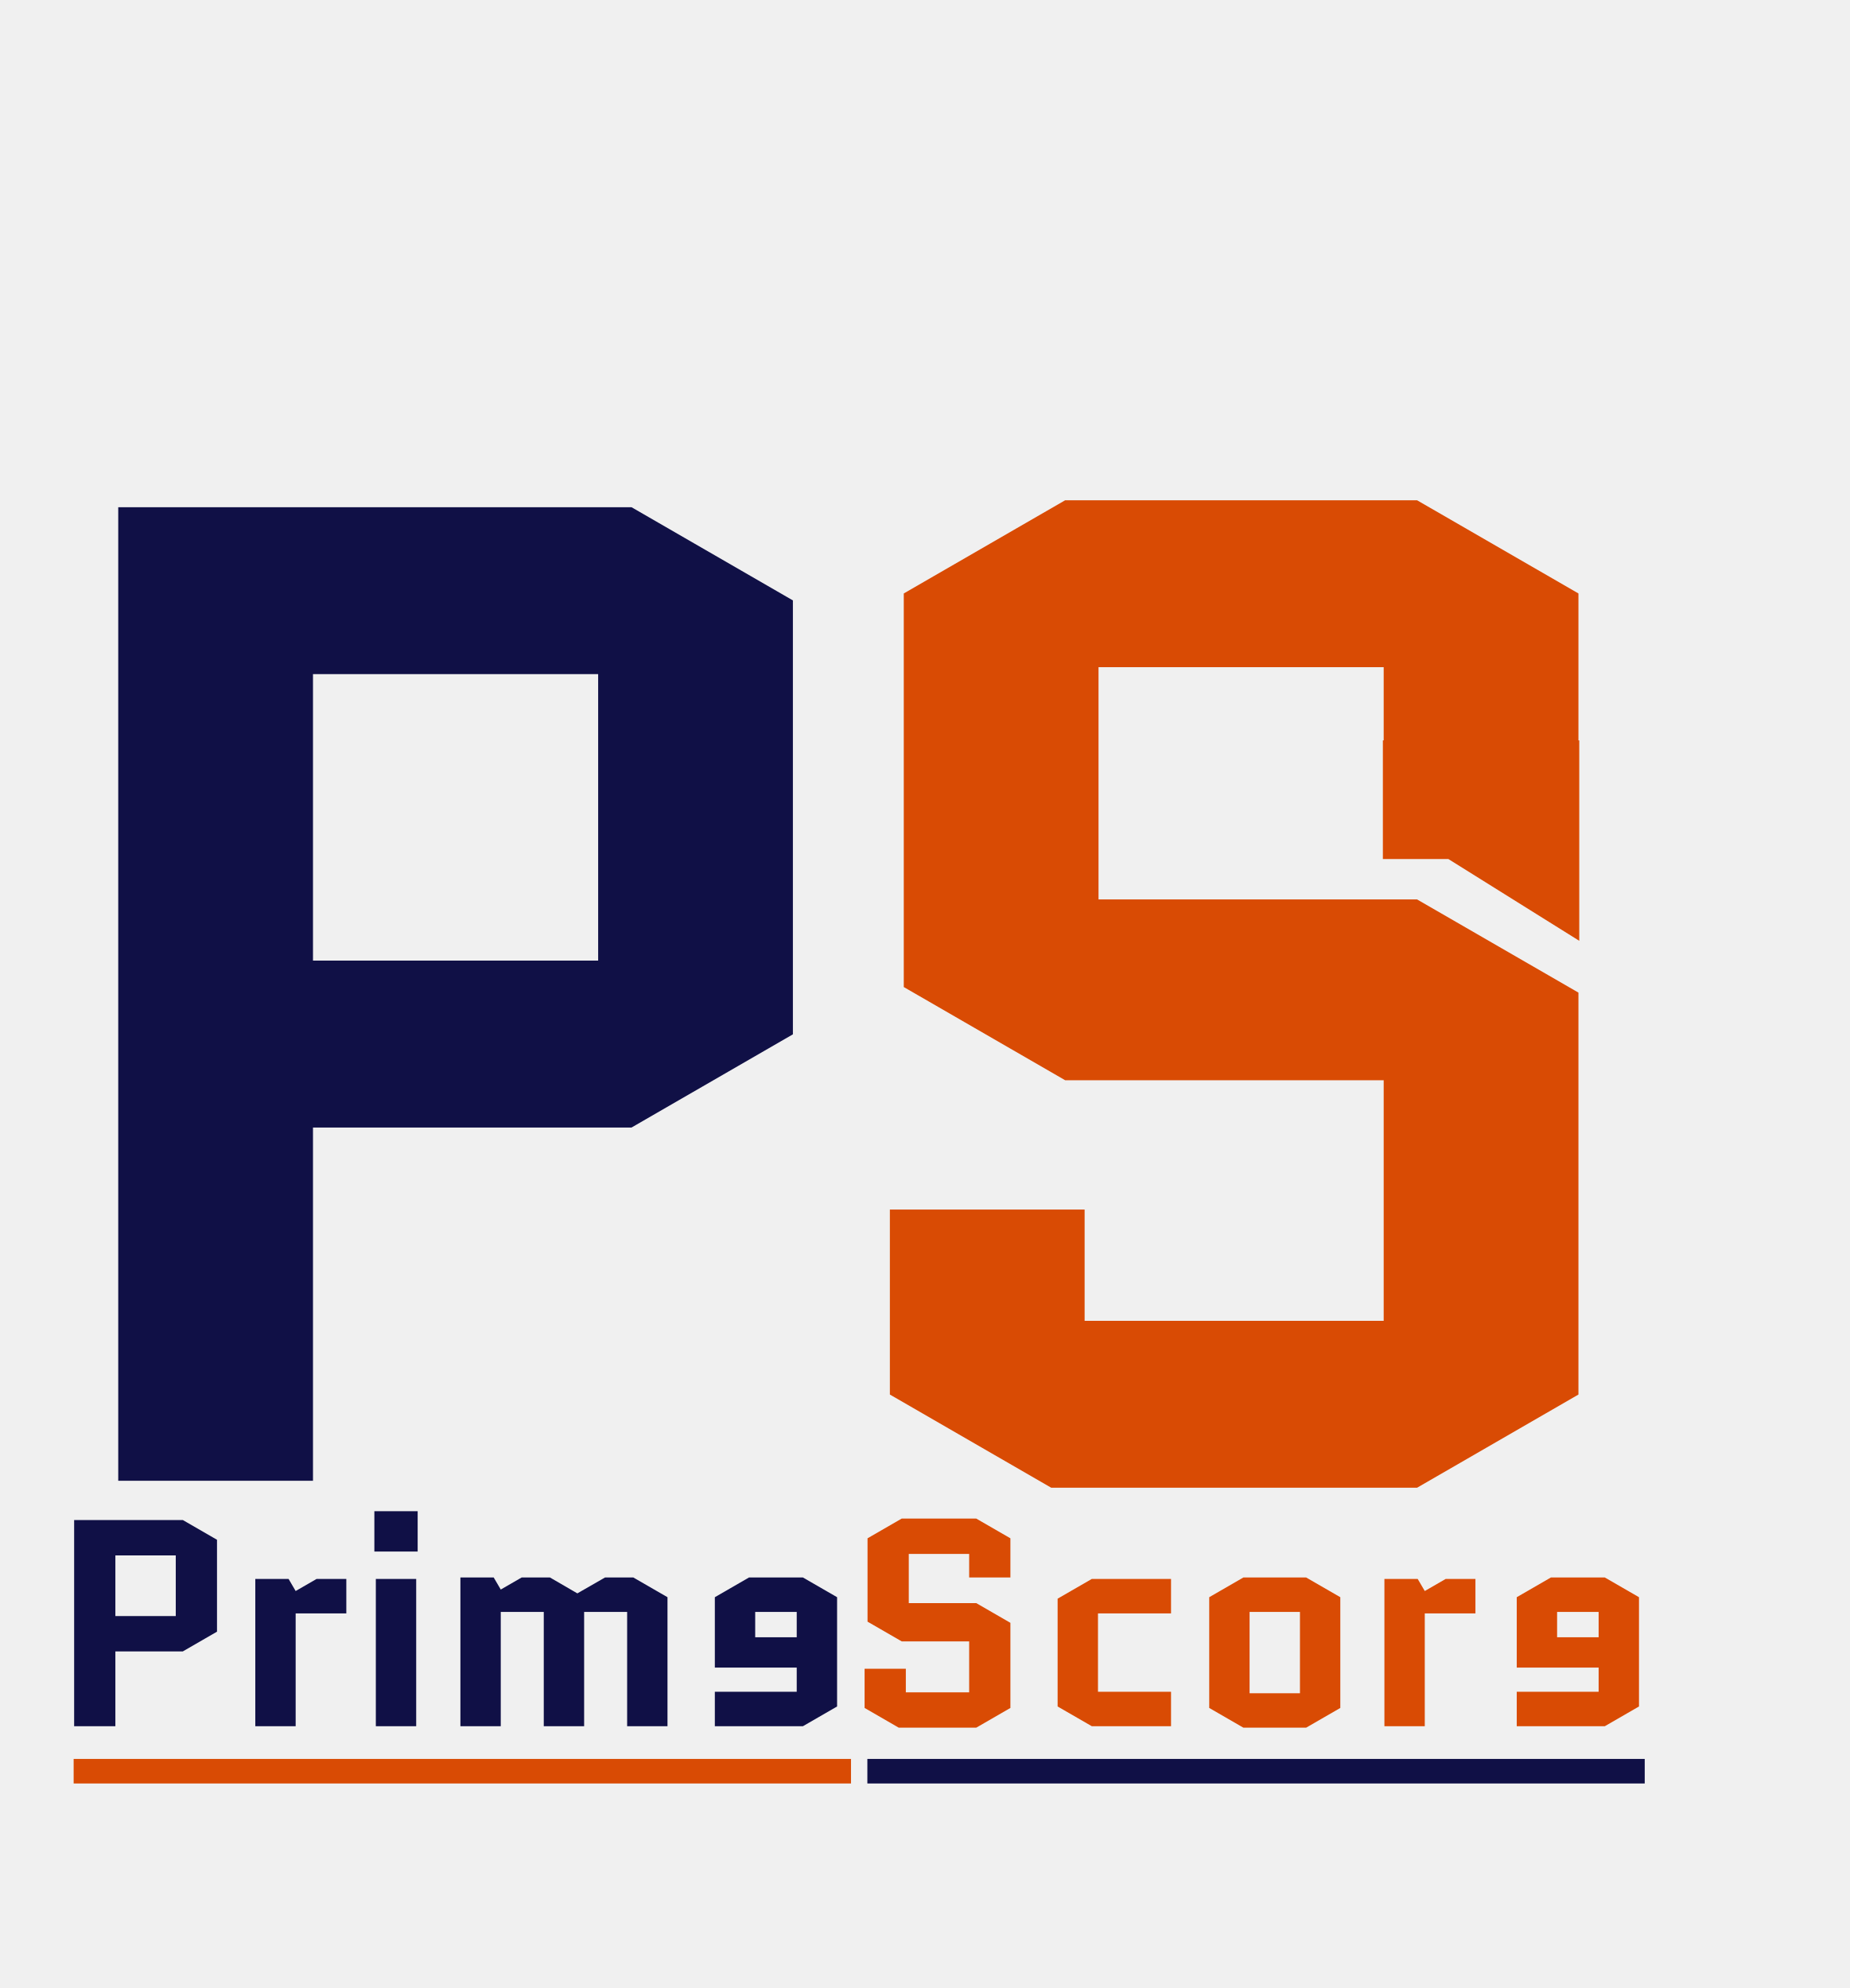
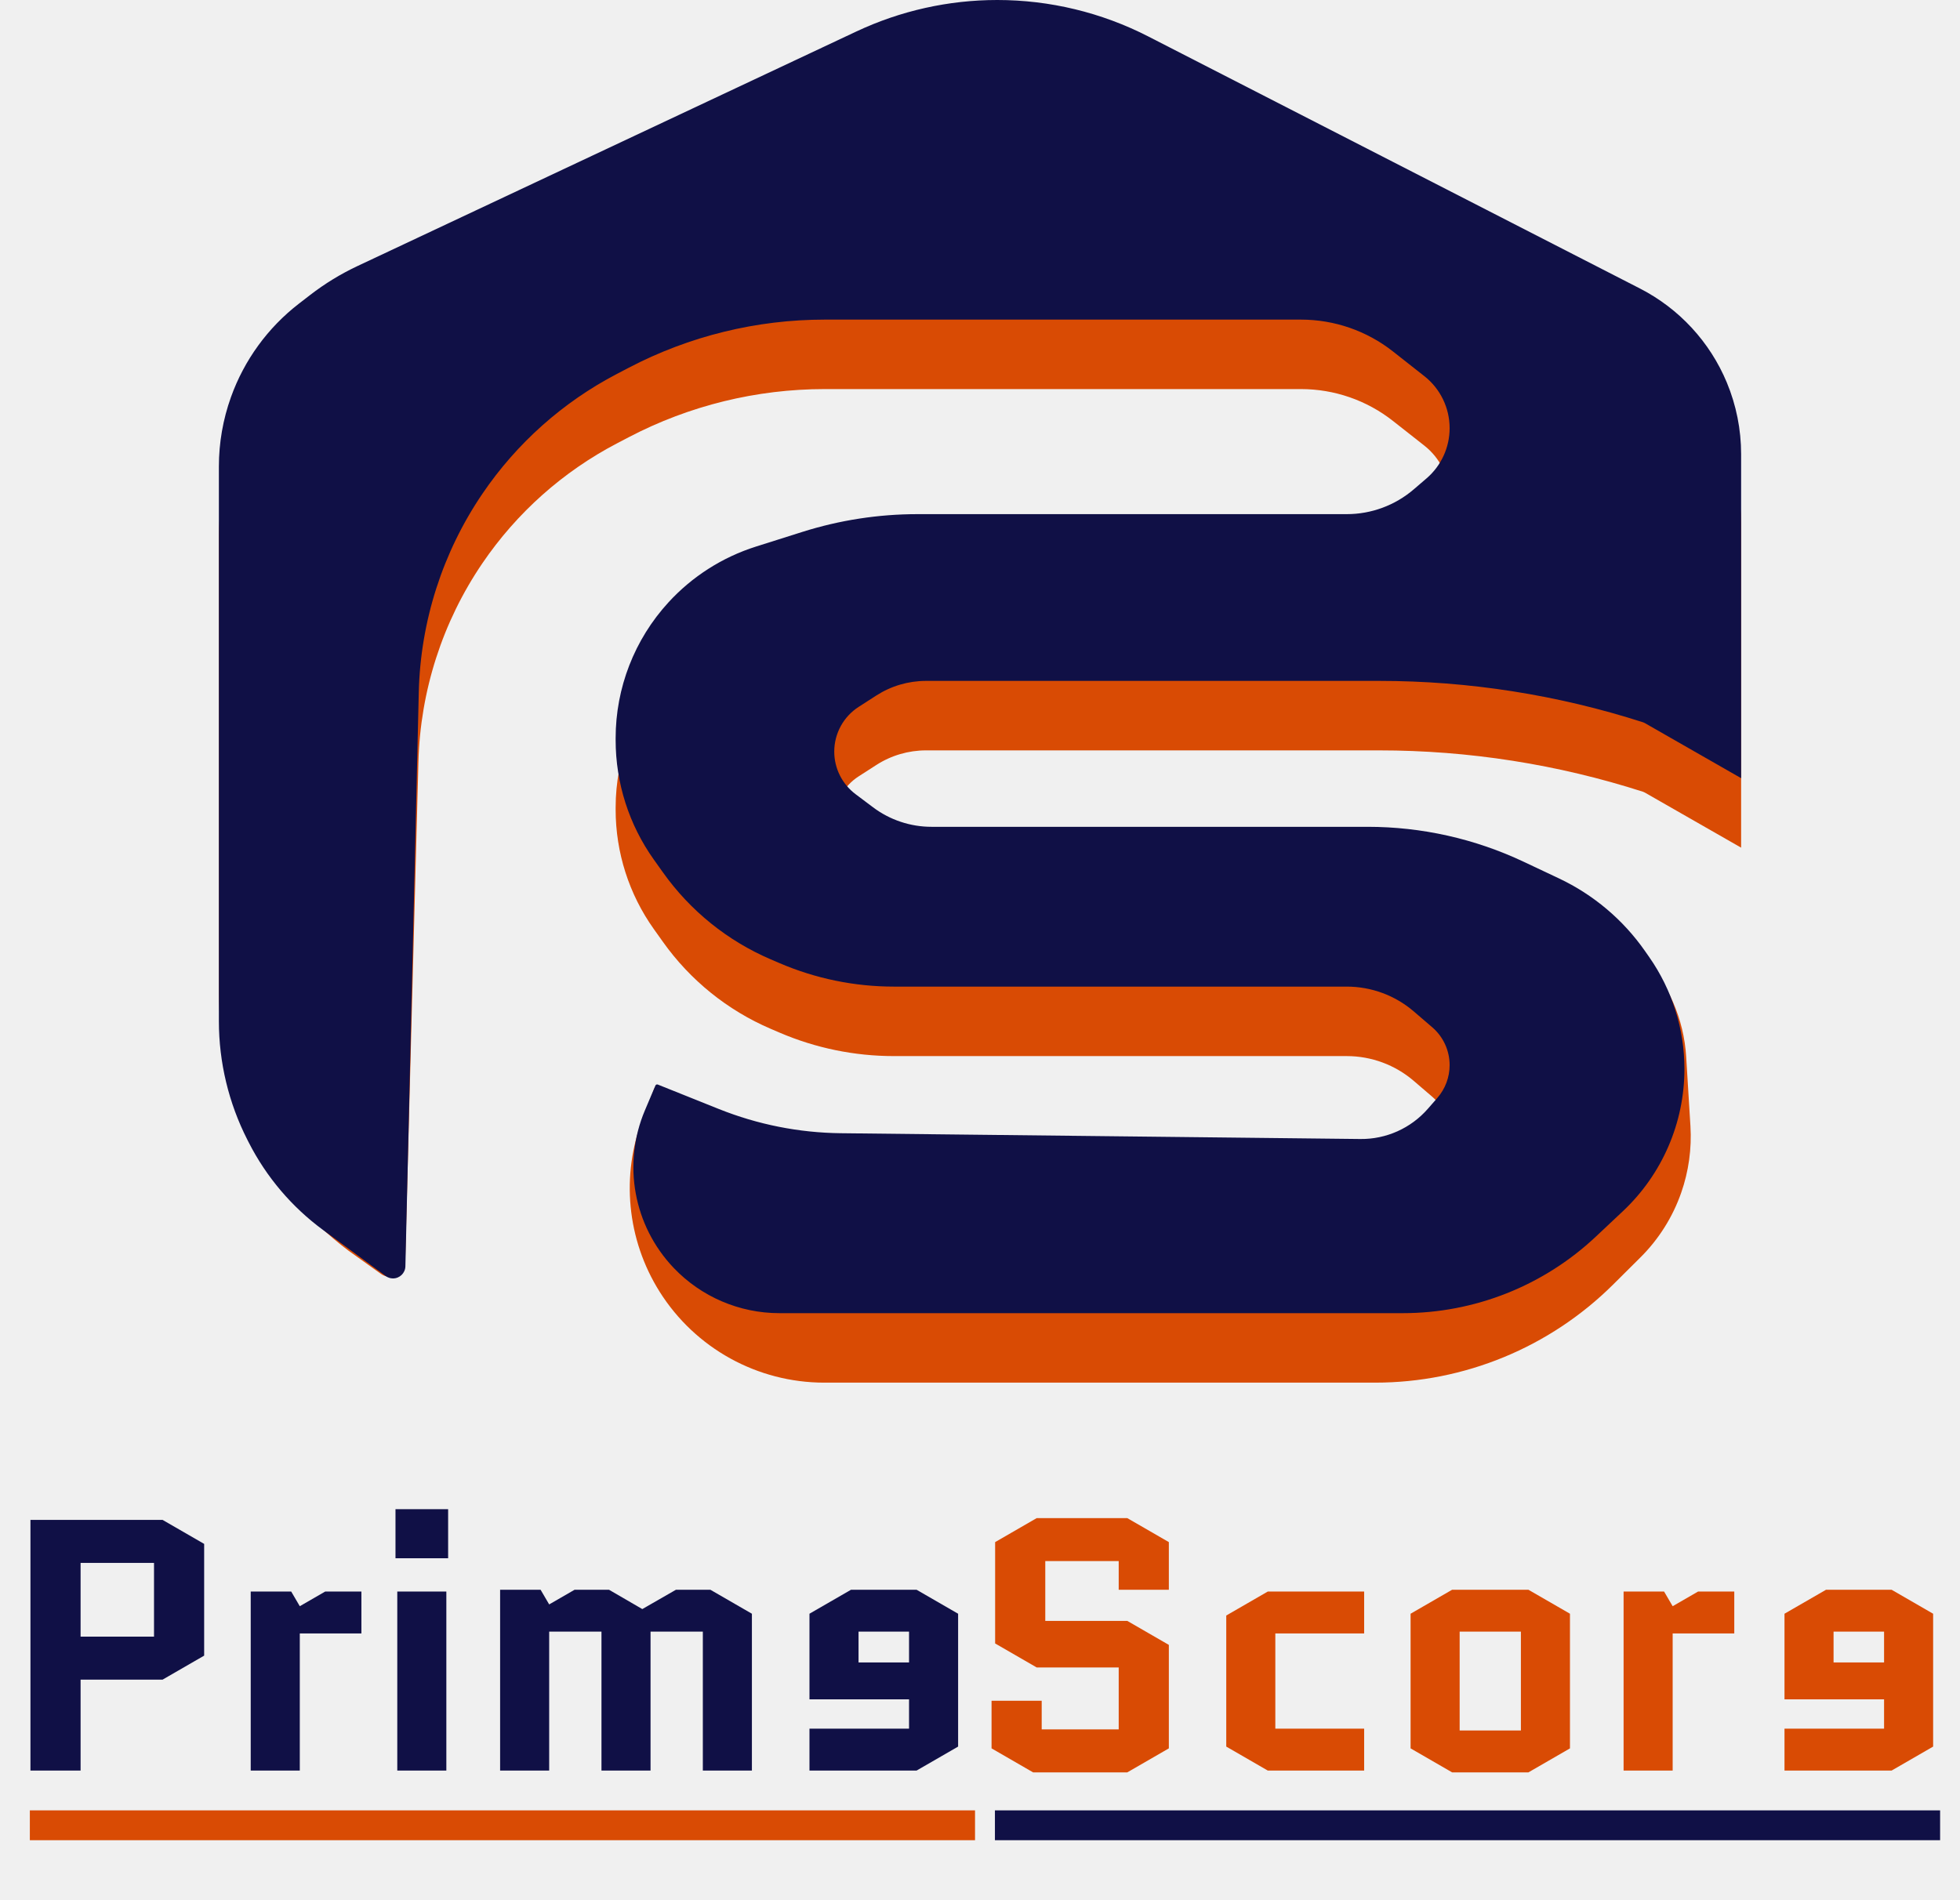
- <svg xmlns="http://www.w3.org/2000/svg" width="226" height="243" viewBox="0 0 226 243" fill="none">
-   <path d="M9.06 211V185.8H22.344L26.52 188.212V199.444L22.344 201.856H14.1V211H9.06ZM14.1 190.12V197.536H21.48V190.12H14.1ZM42.324 197.212H36.132V211H31.2V193H35.268L36.132 194.476L38.688 193H42.324V197.212ZM50.862 193V211H45.931V193H50.862ZM45.751 189.652V184.72H51.042V189.652H45.751ZM81.574 195.232V211H76.642V197.032H71.386V211H66.454V197.032H61.198V211H56.266V192.82H60.334L61.198 194.296L63.754 192.82H67.21L70.558 194.764L73.942 192.82H77.398L81.574 195.232Z" fill="#101046" />
-   <path d="M106.021 198.22V188.032L110.197 185.62H119.305L123.481 188.032V192.82H118.441V189.94H111.061V195.952H119.305L123.481 198.364V208.768L119.305 211.18H109.837L105.661 208.768V203.98H110.701V206.86H118.441V200.632H110.197L106.021 198.22ZM134.183 197.212V206.788H143.111V211H133.427L129.251 208.588V195.412L133.427 193H143.111V197.212H134.183ZM163.798 208.768L159.622 211.18H151.954L147.778 208.768V195.232L151.954 192.82H159.622L163.798 195.232V208.768ZM152.71 197.032V206.968H158.866V197.032H152.71ZM180.312 197.212H174.12V211H169.188V193H173.256L174.12 194.476L176.676 193H180.312V197.212Z" fill="#D94B04" />
-   <path d="M185.36 206.788V211H196.124L200.3 208.588V195.232L196.124 192.82H189.536L185.36 195.232V203.836H195.368V206.788H185.36ZM195.368 197.032V200.128H190.292V197.032H195.368Z" fill="#D94B04" />
-   <path d="M87.36 206.788V211H98.124L102.3 208.588V195.232L98.124 192.82H91.536L87.36 195.232V203.836H97.368V206.788H87.36ZM97.368 197.032V200.128H92.292V197.032H97.368Z" fill="#101046" />
-   <path d="M9 218V215H104V218H9Z" fill="#D94B04" />
-   <rect x="106" y="218" width="3" height="95" transform="rotate(-90 106 218)" fill="#101046" />
-   <path d="M14.45 181V62H77.18L96.9 73.39V126.43L77.18 137.82H38.25V181H14.45ZM38.25 82.4V117.42H73.1V82.4H38.25Z" fill="#101046" />
-   <path d="M110.45 120.65V72.54L130.17 61.15H173.18L192.9 72.54V95.15H169.1V81.55H134.25V109.94H173.18L192.9 121.33V170.46L173.18 181.85H128.47L108.75 170.46V147.85H132.55V161.45H169.1V132.04H130.17L110.45 120.65Z" fill="#D94B04" />
-   <path d="M187.5 96V105.076L179.915 100.336L178.577 99.5H174.5V96H187.5Z" stroke="#D94B04" stroke-width="11" />
+ <svg xmlns="http://www.w3.org/2000/svg" width="197" height="191" viewBox="0 0 197 191" fill="none">
+   <path d="M3.06 178V152.8H16.344L20.52 155.212V166.444L16.344 168.856H8.1V178H3.06ZM8.1 157.12V164.536H15.48V157.12H8.1ZM36.324 164.212H30.132V178H25.2V160H29.268L30.132 161.476L32.688 160H36.324V164.212ZM44.862 160V178H39.931V160H44.862ZM39.751 156.652V151.72H45.042V156.652H39.751ZM75.574 162.232V178H70.642V164.032H65.386V178H60.454V164.032H55.198V178H50.266V159.82H54.334L55.198 161.296L57.754 159.82H61.21L64.558 161.764L67.942 159.82H71.398L75.574 162.232Z" fill="#101046" />
+   <path d="M100.021 165.22V155.032L104.197 152.62H113.305L117.481 155.032V159.82H112.441V156.94H105.061V162.952H113.305L117.481 165.364V175.768L113.305 178.18H103.837L99.661 175.768V170.98H104.701V173.86H112.441V167.632H104.197L100.021 165.22ZM128.183 164.212V173.788H137.111V178H127.427L123.251 175.588V162.412L127.427 160H137.111V164.212H128.183ZM157.798 175.768L153.622 178.18H145.954L141.778 175.768V162.232L145.954 159.82H153.622L157.798 162.232V175.768ZM146.71 164.032V173.968H152.866V164.032H146.71ZM174.312 164.212H168.12V178H163.188V160H167.256L168.12 161.476L170.676 160H174.312V164.212Z" fill="#D94B04" />
+   <path d="M179.36 173.788V178H190.124L194.3 175.588V162.232L190.124 159.82H183.536L179.36 162.232V170.836H189.368V173.788H179.36ZM189.368 164.032V167.128H184.292V164.032H189.368Z" fill="#D94B04" />
+   <path d="M81.36 173.788V178H92.124L96.3 175.588V162.232L92.124 159.82H85.536L81.36 162.232V170.836H91.368V173.788H81.36ZM91.368 164.032V167.128H86.292V164.032H91.368Z" fill="#101046" />
+   <path d="M3 185L3 182H98V185H3Z" fill="#D94B04" />
+   <rect x="100" y="185" width="3" height="95" transform="rotate(-90 100 185)" fill="#101046" />
+   <mask id="path-6-inside-1_2032_60" fill="white">
+     <path d="M42.057 76.569L40.725 126.859C40.721 127.035 40.685 127.21 40.621 127.375C40.258 128.31 39.11 128.653 38.293 128.069L35.021 125.729C26.823 119.572 22 109.917 22 99.665V53.888C22 51.508 22.411 49.146 23.214 46.906C24.547 43.187 26.916 39.928 30.043 37.513L31.176 36.638C32.65 35.499 34.244 34.525 35.929 33.732L86.078 10.148C90.507 8.065 95.341 6.985 100.235 6.985C105.513 6.985 110.716 8.241 115.412 10.649L164.83 35.988C168.769 38.007 171.864 41.358 173.565 45.445C174.512 47.722 175 50.164 175 52.63V85.216L165.313 79.673C165.26 79.643 165.205 79.619 165.148 79.6C156.577 76.842 147.628 75.437 138.624 75.437H93.073C91.303 75.437 89.57 75.947 88.082 76.905L86.304 78.049C84.775 79.033 83.851 80.727 83.851 82.545C83.851 84.227 84.642 85.81 85.987 86.82L87.754 88.147C89.447 89.418 91.506 90.106 93.622 90.106H145.702L155.145 91.163C160.884 91.805 165.845 95.461 168.157 100.753C168.915 102.489 169.363 104.344 169.478 106.235L169.906 113.201C170.045 115.476 169.73 117.757 168.977 119.909C168.121 122.36 166.719 124.584 164.877 126.414L162.138 129.136C155.781 135.454 147.182 139 138.219 139H108.266H92.803H82.848C76.128 139 69.879 135.549 66.3 129.861C63.006 124.624 62.384 118.138 64.624 112.371L65.764 109.436C65.84 109.239 66.107 109.212 66.221 109.389L71.336 117.291C71.801 118.009 72.477 118.565 73.271 118.883C76.498 120.176 79.938 120.859 83.415 120.898L136.729 121.492C139.325 121.521 141.803 120.412 143.51 118.458L144.462 117.369C145.262 116.454 145.702 115.28 145.702 114.065C145.702 112.601 145.063 111.21 143.952 110.256L142.097 108.664C140.222 107.055 137.833 106.171 135.363 106.171H89.844C85.89 106.171 81.977 105.367 78.343 103.807L77.457 103.427C73.123 101.567 69.383 98.55 66.647 94.708L65.717 93.403C63.22 89.895 61.878 85.696 61.878 81.39V81.191C61.878 76.142 63.769 71.276 67.178 67.552C69.57 64.939 72.608 63 75.987 61.932L80.639 60.461C84.386 59.276 88.292 58.673 92.222 58.673H135.363C137.833 58.673 140.222 57.789 142.097 56.18L143.383 55.076C144.855 53.812 145.702 51.969 145.702 50.029C145.702 47.989 144.766 46.063 143.164 44.802L140.001 42.313C137.368 40.242 134.115 39.115 130.764 39.115H82.893C76.038 39.115 69.284 40.773 63.208 43.947L62.031 44.563C56.588 47.406 51.933 51.552 48.481 56.631C44.475 62.525 42.245 69.445 42.057 76.569Z" />
+   </mask>
+   <path d="M40.725 126.859L84.71 128.024L84.71 128.023L40.725 126.859ZM42.057 76.569L-1.928 75.404V75.404L42.057 76.569ZM62.031 44.563L82.405 83.561L82.405 83.561L62.031 44.563ZM63.208 43.947L42.834 4.949L42.834 4.949L63.208 43.947ZM140.001 42.313L112.794 76.894L112.794 76.894L140.001 42.313ZM143.164 44.802L170.37 10.221L170.37 10.221L143.164 44.802ZM143.383 55.076L172.039 88.465L172.04 88.465L143.383 55.076ZM142.097 56.18L113.44 22.791L113.44 22.791L142.097 56.18ZM80.639 60.461L67.373 18.509L67.373 18.509L80.639 60.461ZM75.987 61.932L89.252 103.885L89.252 103.885L75.987 61.932ZM65.717 93.403L101.56 67.882L101.56 67.882L65.717 93.403ZM66.647 94.708L30.804 120.229L30.804 120.229L66.647 94.708ZM77.457 103.427L94.809 62.993L94.809 62.993L77.457 103.427ZM78.343 103.807L60.992 144.241L60.992 144.241L78.343 103.807ZM142.097 108.664L170.753 75.276L170.753 75.276L142.097 108.664ZM143.952 110.256L172.608 76.868L172.608 76.868L143.952 110.256ZM144.462 117.369L111.33 88.416L111.33 88.416L144.462 117.369ZM143.51 118.458L176.643 147.41L176.643 147.41L143.51 118.458ZM136.729 121.492L137.22 77.495H137.22L136.729 121.492ZM83.415 120.898L82.924 164.895H82.924L83.415 120.898ZM162.138 129.136L193.154 160.345L193.154 160.345L162.138 129.136ZM164.877 126.414L133.861 95.205L133.861 95.205L164.877 126.414ZM155.145 91.163L150.25 134.889L150.25 134.889L155.145 91.163ZM145.702 90.106L150.597 46.379L148.157 46.105H145.702V90.106ZM87.754 88.147L61.332 123.331L61.332 123.331L87.754 88.147ZM85.987 86.82L112.409 51.637L112.409 51.637L85.987 86.82ZM86.304 78.049L62.488 41.052L62.488 41.052L86.304 78.049ZM88.082 76.905L111.897 113.902L111.897 113.902L88.082 76.905ZM165.313 79.673L143.457 117.861L143.461 117.863L165.313 79.673ZM175 85.216L153.148 123.406L219 161.086V85.216H175ZM164.83 35.988L144.755 75.141L144.755 75.141L164.83 35.988ZM115.412 10.649L135.488 -28.504L135.488 -28.504L115.412 10.649ZM86.078 10.148L67.353 -29.669L67.353 -29.669L86.078 10.148ZM35.929 33.732L17.204 -6.085L17.204 -6.085L35.929 33.732ZM31.176 36.638L4.278 1.816L4.278 1.816L31.176 36.638ZM30.043 37.513L56.94 72.334L56.94 72.334L30.043 37.513ZM35.021 125.729L8.599 160.912L9.008 161.219L9.424 161.517L35.021 125.729ZM38.293 128.069L63.89 92.281L63.89 92.28L38.293 128.069ZM71.336 117.291L34.399 141.2L34.399 141.2L71.336 117.291ZM66.221 109.389L103.158 85.48L103.158 85.48L66.221 109.389ZM65.764 109.436L24.749 93.506L24.749 93.506L65.764 109.436ZM64.624 112.371L105.639 128.301L105.639 128.301L64.624 112.371ZM169.906 113.201L125.988 115.894V115.894L169.906 113.201ZM169.478 106.235L213.396 103.541L213.396 103.541L169.478 106.235ZM66.3 129.861L103.542 106.429L103.542 106.429L66.3 129.861ZM73.271 118.883L56.911 159.729L56.911 159.729L73.271 118.883ZM40.621 127.375L-0.394 111.445L-0.394 111.445L40.621 127.375ZM23.214 46.906L-18.205 32.057L-18.205 32.057L23.214 46.906ZM173.565 45.445L214.188 28.541L214.188 28.541L173.565 45.445ZM165.148 79.6L178.631 37.717L178.628 37.716L165.148 79.6ZM168.157 100.753L208.476 83.137V83.137L168.157 100.753ZM67.178 67.552L34.723 37.842L34.723 37.842L67.178 67.552ZM48.481 56.631L12.091 31.898L12.091 31.898L48.481 56.631ZM168.977 119.909L210.513 134.427L210.513 134.427L168.977 119.909ZM40.725 126.859L84.71 128.023L86.041 77.734L42.057 76.569L-1.928 75.404L-3.259 125.694L40.725 126.859ZM62.031 44.563L82.405 83.561L83.582 82.946L63.208 43.947L42.834 4.949L41.656 5.564L62.031 44.563ZM82.893 39.115V83.115H130.764V39.115V-4.884H82.893V39.115ZM140.001 42.313L112.794 76.894L115.957 79.382L143.164 44.802L170.37 10.221L167.207 7.733L140.001 42.313ZM143.383 55.076L114.726 21.687L113.44 22.791L142.097 56.18L170.753 89.568L172.039 88.465L143.383 55.076ZM135.363 58.673V14.673H92.222V58.673V102.673H135.363V58.673ZM80.639 60.461L67.373 18.509L62.721 19.98L75.987 61.932L89.252 103.885L93.904 102.414L80.639 60.461ZM61.878 81.191H17.878V81.39H61.878H105.878V81.191H61.878ZM65.717 93.403L29.875 118.923L30.804 120.229L66.647 94.708L102.489 69.187L101.56 67.882L65.717 93.403ZM77.457 103.427L60.105 143.861L60.992 144.241L78.343 103.807L95.695 63.373L94.809 62.993L77.457 103.427ZM89.844 106.171V150.171H135.363V106.171V62.171H89.844V106.171ZM142.097 108.664L113.44 142.053L115.295 143.645L143.952 110.256L172.608 76.868L170.753 75.276L142.097 108.664ZM144.462 117.369L111.33 88.416L110.378 89.505L143.51 118.458L176.643 147.41L177.595 146.321L144.462 117.369ZM136.729 121.492L137.22 77.495L83.905 76.9L83.415 120.898L82.924 164.895L136.239 165.489L136.729 121.492ZM82.848 139V183H92.803V139V95H82.848V139ZM92.803 139V183H108.266V139V95H92.803V139ZM108.266 139V183H138.219V139V95H108.266V139ZM162.138 129.136L193.154 160.345L195.893 157.623L164.877 126.414L133.861 95.205L131.123 97.927L162.138 129.136ZM155.145 91.163L160.04 47.436L150.597 46.379L145.702 90.106L140.807 133.832L150.25 134.889L155.145 91.163ZM145.702 90.106V46.105H93.622V90.106V134.105H145.702V90.106ZM87.754 88.147L114.177 52.964L112.409 51.637L85.987 86.82L59.565 122.003L61.332 123.331L87.754 88.147ZM86.304 78.049L110.119 115.047L111.897 113.902L88.082 76.905L64.266 39.907L62.488 41.052L86.304 78.049ZM93.073 75.437V119.437H138.624V75.437V31.437H93.073V75.437ZM165.313 79.673L143.461 117.863L153.148 123.406L175 85.216L196.852 47.026L187.164 41.483L165.313 79.673ZM175 85.216H219V52.63H175H131V85.216H175ZM164.83 35.988L184.906 -3.166L135.488 -28.504L115.412 10.649L95.337 49.802L144.755 75.141L164.83 35.988ZM86.078 10.148L67.353 -29.669L17.204 -6.085L35.929 33.732L54.654 73.549L104.803 49.964L86.078 10.148ZM31.176 36.638L4.278 1.816L3.145 2.692L30.043 37.513L56.94 72.334L58.074 71.459L31.176 36.638ZM22 53.888H-22V99.665H22H66V53.888H22ZM35.021 125.729L9.424 161.517L12.696 163.857L38.293 128.069L63.89 92.28L60.618 89.94L35.021 125.729ZM71.336 117.291L108.274 93.382L103.158 85.48L66.221 109.389L29.284 133.298L34.399 141.2L71.336 117.291ZM65.764 109.436L24.749 93.506L23.608 96.442L64.624 112.371L105.639 128.301L106.779 125.365L65.764 109.436ZM169.906 113.201L213.823 110.507L213.396 103.541L169.478 106.235L125.561 108.928L125.988 115.894L169.906 113.201ZM64.624 112.371L23.608 96.442C16.328 115.187 18.35 136.272 29.058 153.292L66.3 129.861L103.542 106.429C107.662 112.977 108.44 121.089 105.639 128.301L64.624 112.371ZM73.271 118.883L89.63 78.038C97.282 81.102 103.795 86.463 108.273 93.382L71.336 117.291L34.399 141.2C39.807 149.555 47.672 156.028 56.911 159.729L73.271 118.883ZM38.293 128.069L12.696 163.857C36.876 181.151 70.874 171.015 81.637 143.304L40.621 127.375L-0.394 111.445C9.641 85.606 41.343 76.154 63.89 92.281L38.293 128.069ZM22 99.665H-22C-22 123.757 -10.665 146.445 8.599 160.912L35.021 125.729L61.444 90.545C64.312 92.7 66 96.078 66 99.665H22ZM23.214 46.906L-18.205 32.057C-20.716 39.062 -22 46.447 -22 53.888H22H66C66 56.569 65.537 59.23 64.633 61.754L23.214 46.906ZM30.043 37.513L3.145 2.692C-6.629 10.242 -14.037 20.431 -18.205 32.057L23.214 46.906L64.633 61.754C63.131 65.943 60.462 69.614 56.94 72.334L30.043 37.513ZM35.929 33.732L17.204 -6.085C12.621 -3.929 8.287 -1.28 4.278 1.816L31.176 36.638L58.074 71.459C57.014 72.278 55.867 72.978 54.654 73.549L35.929 33.732ZM100.235 6.985V-37.015C88.867 -37.015 77.64 -34.507 67.353 -29.669L86.078 10.148L104.803 49.964C103.374 50.636 101.814 50.985 100.235 50.985V6.985ZM115.412 10.649L135.488 -28.504C124.578 -34.098 112.495 -37.015 100.235 -37.015V6.985V50.985C98.532 50.985 96.853 50.58 95.337 49.802L115.412 10.649ZM173.565 45.445L214.188 28.541C208.487 14.84 198.111 3.605 184.906 -3.166L164.83 35.988L144.755 75.141C139.427 72.409 135.241 67.877 132.941 62.349L173.565 45.445ZM175 52.63H219C219 44.362 217.365 36.175 214.188 28.541L173.565 45.445L132.941 62.349C131.66 59.269 131 55.966 131 52.63H175ZM165.148 79.6L151.665 121.484C148.816 120.566 146.064 119.353 143.457 117.861L165.313 79.673L187.169 41.485C184.456 39.933 181.595 38.671 178.631 37.717L165.148 79.6ZM138.624 75.437V119.437C143.052 119.437 147.453 120.128 151.667 121.484L165.148 79.6L178.628 37.716C165.701 33.556 152.204 31.437 138.624 31.437V75.437ZM88.082 76.905L111.897 113.902C106.284 117.516 99.749 119.437 93.073 119.437V75.437V31.437C82.857 31.437 72.856 34.378 64.266 39.907L88.082 76.905ZM83.851 82.545H127.851C127.851 95.689 121.172 107.932 110.119 115.047L86.304 78.049L62.488 41.052C48.378 50.134 39.851 65.765 39.851 82.545H83.851ZM85.987 86.82L112.409 51.637C122.131 58.938 127.851 70.387 127.851 82.545H83.851H39.851C39.851 98.066 47.154 112.683 59.565 122.003L85.987 86.82ZM93.622 90.106V46.105C101.036 46.105 108.249 48.512 114.177 52.964L87.754 88.147L61.332 123.331C70.645 130.324 81.976 134.105 93.622 134.105V90.106ZM168.157 100.753L208.476 83.137C199.869 63.437 181.405 49.828 160.04 47.436L155.145 91.163L150.25 134.889C140.364 133.783 131.82 127.485 127.837 118.37L168.157 100.753ZM168.157 100.753L127.837 118.37C126.531 115.38 125.761 112.184 125.561 108.928L169.478 106.235L213.396 103.541C212.964 96.504 211.299 89.598 208.476 83.137L168.157 100.753ZM82.848 139V95C91.252 95 99.067 99.316 103.542 106.429L66.3 129.861L29.058 153.292C40.691 171.781 61.004 183 82.848 183V139ZM66.221 109.389L103.158 85.48C83.535 55.164 37.823 59.844 24.749 93.506L65.764 109.436L106.779 125.366C93.858 158.635 48.679 163.26 29.284 133.298L66.221 109.389ZM83.415 120.898L83.905 76.9C85.867 76.922 87.809 77.308 89.63 78.038L73.271 118.883L56.911 159.729C65.188 163.044 74.008 164.796 82.924 164.895L83.415 120.898ZM143.51 118.458L110.378 89.505C117.138 81.769 126.947 77.38 137.22 77.495L136.729 121.492L136.239 165.489C151.703 165.662 166.467 159.055 176.643 147.41L143.51 118.458ZM145.702 114.065H101.702C101.702 104.632 105.123 95.519 111.33 88.416L144.462 117.369L177.595 146.321C185.4 137.388 189.702 125.928 189.702 114.065H145.702ZM143.952 110.256L115.295 143.645C106.667 136.24 101.702 125.436 101.702 114.065H145.702H189.702C189.702 99.766 183.459 86.18 172.608 76.868L143.952 110.256ZM135.363 106.171V150.171C127.32 150.171 119.543 147.291 113.44 142.053L142.097 108.664L170.753 75.276C160.901 66.82 148.347 62.171 135.363 62.171V106.171ZM78.343 103.807L60.992 144.241C70.108 148.153 79.924 150.171 89.844 150.171V106.171V62.171C91.856 62.171 93.847 62.58 95.695 63.373L78.343 103.807ZM66.647 94.708L30.804 120.229C38.22 130.644 48.356 138.819 60.105 143.861L77.457 103.427L94.809 62.993C97.889 64.314 100.546 66.457 102.489 69.187L66.647 94.708ZM61.878 81.39H17.878C17.878 94.844 22.071 107.964 29.875 118.923L65.717 93.403L101.56 67.882C104.368 71.826 105.878 76.548 105.878 81.39H61.878ZM67.178 67.552L34.723 37.842C23.888 49.678 17.878 65.144 17.878 81.191H61.878H105.878C105.878 87.14 103.649 92.874 99.632 97.263L67.178 67.552ZM75.987 61.932L62.721 19.98C51.983 23.375 42.328 29.535 34.723 37.842L67.178 67.552L99.632 97.263C96.813 100.342 93.233 102.626 89.252 103.885L75.987 61.932ZM92.222 58.673V14.673C83.792 14.673 75.411 15.967 67.373 18.509L80.639 60.461L93.904 102.414C93.36 102.586 92.793 102.673 92.222 102.673V58.673ZM142.097 56.18L113.44 22.791C119.543 17.553 127.32 14.673 135.363 14.673V58.673V102.673C148.347 102.673 160.901 98.024 170.753 89.568L142.097 56.18ZM145.702 50.029H101.702C101.702 39.134 106.459 28.783 114.726 21.687L143.383 55.076L172.04 88.465C183.251 78.842 189.702 64.804 189.702 50.029H145.702ZM143.164 44.802L115.957 79.382C106.956 72.301 101.702 61.481 101.702 50.029H145.702H189.702C189.702 34.498 182.576 19.825 170.37 10.221L143.164 44.802ZM130.764 39.115V83.115C124.246 83.115 117.917 80.924 112.794 76.894L140.001 42.313L167.207 7.733C156.818 -0.441 143.983 -4.884 130.764 -4.884V39.115ZM63.208 43.947L83.582 82.946C83.37 83.057 83.133 83.115 82.893 83.115V39.115V-4.884C68.942 -4.884 55.199 -1.511 42.834 4.949L63.208 43.947ZM48.481 56.631L84.872 81.364C84.243 82.289 83.396 83.044 82.405 83.561L62.031 44.563L41.657 5.564C29.78 11.769 19.623 20.816 12.091 31.898L48.481 56.631ZM164.877 126.414L195.893 157.624C202.459 151.098 207.458 143.166 210.513 134.427L168.977 119.909L127.442 105.39C128.783 101.553 130.978 98.07 133.861 95.205L164.877 126.414ZM42.057 76.569L86.041 77.734C86.007 79.031 85.601 80.291 84.872 81.364L48.481 56.631L12.091 31.898C3.349 44.759 -1.516 59.859 -1.928 75.404L42.057 76.569ZM138.219 139V183C158.804 183 178.553 174.856 193.154 160.345L162.138 129.136L131.123 97.927C133.009 96.052 135.56 95 138.219 95V139ZM168.977 119.909L210.513 134.427C213.195 126.753 214.321 118.621 213.823 110.507L169.906 113.201L125.988 115.894C125.77 112.331 126.264 108.76 127.442 105.391L168.977 119.909ZM40.725 126.859L-3.259 125.693C-3.13 120.815 -2.161 115.995 -0.394 111.445L40.621 127.375L81.636 143.304C83.532 138.425 84.571 133.255 84.71 128.024L40.725 126.859Z" fill="#D94B04" mask="url(#path-6-inside-1_2032_60)" />
+   <mask id="path-8-inside-2_2032_60" fill="white">
+     <path d="M42.091 69.615L40.746 127.305C40.731 127.982 40.177 128.523 39.5 128.523C39.234 128.523 38.975 128.438 38.761 128.28L32.472 123.654C29.332 121.344 26.775 118.332 25.004 114.859L24.868 114.592C22.983 110.893 22 106.801 22 102.649V46.904C22 44.523 22.411 42.161 23.214 39.921C24.547 36.202 26.916 32.943 30.043 30.528L31.176 29.653C32.65 28.514 34.244 27.54 35.929 26.747L86.078 3.163C90.507 1.08 95.341 0 100.235 0C105.513 0 110.716 1.256 115.412 3.664L164.83 29.003C168.769 31.022 171.864 34.373 173.565 38.46C174.512 40.737 175 43.179 175 45.646V78.231L165.313 72.688C165.26 72.658 165.205 72.634 165.148 72.615C156.577 69.857 147.628 68.452 138.624 68.452H93.073C91.303 68.452 89.57 68.962 88.082 69.92L86.304 71.064C84.775 72.049 83.851 73.742 83.851 75.56C83.851 77.242 84.642 78.825 85.987 79.835L87.754 81.163C89.447 82.433 91.506 83.121 93.622 83.121H137.468C142.89 83.121 148.245 84.321 153.148 86.636L156.687 88.306C160.154 89.943 163.135 92.457 165.332 95.6L165.762 96.216C168.067 99.513 169.303 103.439 169.303 107.462C169.303 112.878 167.065 118.054 163.119 121.763L160.385 124.333C155.135 129.268 148.202 132.015 140.997 132.015H108.266H92.803H78.335C74.322 132.015 70.483 130.371 67.714 127.466C63.677 123.231 62.541 117.003 64.824 111.616L65.875 109.134C65.915 109.04 66.023 108.995 66.118 109.033L72.05 111.41L72.251 111.49C76.153 113.053 80.31 113.878 84.513 113.925L136.729 114.507C139.325 114.536 141.803 113.427 143.51 111.473L144.462 110.384C145.262 109.469 145.702 108.295 145.702 107.081C145.702 105.616 145.063 104.225 143.952 103.272L142.097 101.679C140.222 100.07 137.833 99.186 135.363 99.186H89.844C85.89 99.186 81.977 98.382 78.343 96.822L77.457 96.442C73.123 94.582 69.383 91.566 66.647 87.723L65.717 86.418C63.22 82.91 61.878 78.711 61.878 74.405V74.206C61.878 69.157 63.769 64.291 67.178 60.567C69.57 57.954 72.608 56.016 75.987 54.947L80.639 53.476C84.386 52.291 88.292 51.688 92.222 51.688H135.363C137.833 51.688 140.222 50.804 142.097 49.195L143.383 48.091C144.855 46.828 145.702 44.984 145.702 43.044C145.702 41.005 144.766 39.078 143.164 37.817L140.001 35.328C137.368 33.257 134.115 32.131 130.764 32.131H82.893C76.038 32.131 69.284 33.788 63.208 36.963L62.004 37.592C56.579 40.426 51.939 44.559 48.498 49.622C44.482 55.53 42.257 62.473 42.091 69.615Z" />
+   </mask>
+   <path d="M40.746 127.305L84.734 128.33V128.33L40.746 127.305ZM42.091 69.615L-1.897 68.59V68.59L42.091 69.615ZM62.004 37.592L82.378 76.59L82.379 76.59L62.004 37.592ZM63.208 36.963L42.834 -2.036L42.834 -2.036L63.208 36.963ZM140.001 35.328L112.794 69.909L112.794 69.909L140.001 35.328ZM143.164 37.817L170.37 3.236L170.37 3.236L143.164 37.817ZM143.383 48.091L172.039 81.48L172.04 81.48L143.383 48.091ZM142.097 49.195L113.44 15.806L113.44 15.806L142.097 49.195ZM80.639 53.476L67.373 11.524L67.373 11.524L80.639 53.476ZM75.987 54.947L89.252 96.9L89.252 96.9L75.987 54.947ZM65.717 86.418L101.56 60.897L101.56 60.897L65.717 86.418ZM66.647 87.723L30.804 113.244L30.804 113.244L66.647 87.723ZM77.457 96.442L94.809 56.008L94.809 56.008L77.457 96.442ZM78.343 96.822L60.992 137.256L60.992 137.256L78.343 96.822ZM142.097 101.679L170.753 68.291L170.753 68.291L142.097 101.679ZM143.952 103.272L172.608 69.883L172.608 69.883L143.952 103.272ZM144.462 110.384L111.33 81.431L111.33 81.431L144.462 110.384ZM143.51 111.473L176.643 140.426L176.643 140.425L143.51 111.473ZM136.729 114.507L137.22 70.51H137.22L136.729 114.507ZM84.513 113.925L84.023 157.922H84.023L84.513 113.925ZM160.385 124.333L130.248 92.274L130.248 92.274L160.385 124.333ZM163.119 121.763L193.255 153.823L193.255 153.823L163.119 121.763ZM165.762 96.216L201.824 71.006L201.824 71.006L165.762 96.216ZM165.332 95.6L129.27 120.81L129.27 120.81L165.332 95.6ZM156.687 88.306L137.904 128.095L137.904 128.095L156.687 88.306ZM153.148 86.636L171.931 46.846L171.931 46.846L153.148 86.636ZM87.754 81.163L61.332 116.346L61.332 116.346L87.754 81.163ZM85.987 79.835L112.409 44.652L112.409 44.652L85.987 79.835ZM86.304 71.064L62.488 34.067L62.488 34.067L86.304 71.064ZM88.082 69.92L111.897 106.918L111.897 106.917L88.082 69.92ZM165.313 72.688L143.457 110.876L143.461 110.878L165.313 72.688ZM175 78.231L153.148 116.421L219 154.101V78.231H175ZM164.83 29.003L144.755 68.156L144.755 68.156L164.83 29.003ZM115.412 3.664L135.488 -35.489L135.488 -35.489L115.412 3.664ZM86.078 3.163L67.353 -36.654L67.353 -36.654L86.078 3.163ZM35.929 26.747L17.204 -13.069L17.204 -13.069L35.929 26.747ZM31.176 29.653L4.278 -5.169L4.278 -5.169L31.176 29.653ZM30.043 30.528L56.94 65.349L56.94 65.349L30.043 30.528ZM24.868 114.592L-14.333 134.574L-14.333 134.574L24.868 114.592ZM25.004 114.859L64.205 94.876L64.205 94.876L25.004 114.859ZM32.472 123.654L6.399 159.096L6.399 159.096L32.472 123.654ZM38.761 128.28L64.836 92.839L64.835 92.838L38.761 128.28ZM72.251 111.49L88.611 70.644L88.61 70.644L72.251 111.49ZM72.05 111.41L55.691 152.255L55.691 152.255L72.05 111.41ZM66.118 109.033L49.757 149.878L49.758 149.879L66.118 109.033ZM65.875 109.134L25.362 91.968L25.361 91.969L65.875 109.134ZM64.824 111.616L105.337 128.781V128.781L64.824 111.616ZM67.714 127.466L35.866 157.826L35.866 157.826L67.714 127.466ZM23.214 39.921L-18.205 25.072L-18.205 25.072L23.214 39.921ZM173.565 38.46L214.188 21.556L214.188 21.556L173.565 38.46ZM165.148 72.615L178.631 30.732L178.628 30.731L165.148 72.615ZM67.178 60.567L34.723 30.857L34.723 30.857L67.178 60.567ZM48.498 49.622L12.107 24.889L12.107 24.889L48.498 49.622ZM40.746 127.305L84.734 128.33L86.079 70.64L42.091 69.615L-1.897 68.59L-3.242 126.28L40.746 127.305ZM62.004 37.592L82.379 76.59L83.582 75.961L63.208 36.963L42.834 -2.036L41.63 -1.407L62.004 37.592ZM82.893 32.131V76.131H130.764V32.131V-11.869H82.893V32.131ZM140.001 35.328L112.794 69.909L115.957 72.397L143.164 37.817L170.37 3.236L167.207 0.748L140.001 35.328ZM143.383 48.091L114.726 14.703L113.44 15.806L142.097 49.195L170.753 82.584L172.039 81.48L143.383 48.091ZM135.363 51.688V7.688H92.222V51.688V95.688H135.363V51.688ZM80.639 53.476L67.373 11.524L62.721 12.995L75.987 54.947L89.252 96.9L93.904 95.429L80.639 53.476ZM61.878 74.206H17.878V74.405H61.878H105.878V74.206H61.878ZM65.717 86.418L29.875 111.938L30.804 113.244L66.647 87.723L102.489 62.203L101.56 60.897L65.717 86.418ZM77.457 96.442L60.105 136.876L60.992 137.256L78.343 96.822L95.695 56.388L94.809 56.008L77.457 96.442ZM89.844 99.186V143.186H135.363V99.186V55.186H89.844V99.186ZM142.097 101.679L113.44 135.068L115.295 136.66L143.952 103.272L172.608 69.883L170.753 68.291L142.097 101.679ZM144.462 110.384L111.33 81.431L110.378 82.521L143.51 111.473L176.643 140.425L177.595 139.336L144.462 110.384ZM136.729 114.507L137.22 70.51L85.004 69.928L84.513 113.925L84.023 157.922L136.239 158.504L136.729 114.507ZM78.335 132.015V176.015H92.803V132.015V88.015H78.335V132.015ZM92.803 132.015V176.015H108.266V132.015V88.015H92.803V132.015ZM108.266 132.015V176.015H140.997V132.015V88.015H108.266V132.015ZM160.385 124.333L190.521 156.393L193.255 153.823L163.119 121.763L132.982 89.704L130.248 92.274L160.385 124.333ZM165.762 96.216L201.824 71.006L201.394 70.39L165.332 95.6L129.27 120.81L129.7 121.426L165.762 96.216ZM156.687 88.306L175.469 48.516L171.931 46.846L153.148 86.636L134.366 126.425L137.904 128.095L156.687 88.306ZM137.468 83.121V39.121H93.622V83.121V127.121H137.468V83.121ZM87.754 81.163L114.177 45.98L112.409 44.652L85.987 79.835L59.565 115.018L61.332 116.346L87.754 81.163ZM86.304 71.064L110.119 108.062L111.897 106.918L88.082 69.92L64.266 32.922L62.488 34.067L86.304 71.064ZM93.073 68.452V112.452H138.624V68.452V24.452H93.073V68.452ZM165.313 72.688L143.461 110.878L153.148 116.421L175 78.231L196.852 40.041L187.164 34.498L165.313 72.688ZM175 78.231H219V45.646H175H131V78.231H175ZM164.83 29.003L184.906 -10.151L135.488 -35.489L115.412 3.664L95.337 42.818L144.755 68.156L164.83 29.003ZM86.078 3.163L67.353 -36.654L17.204 -13.069L35.929 26.747L54.654 66.564L104.803 42.979L86.078 3.163ZM31.176 29.653L4.278 -5.169L3.145 -4.293L30.043 30.528L56.94 65.349L58.074 64.474L31.176 29.653ZM22 46.904H-22V102.649H22H66V46.904H22ZM24.868 114.592L-14.333 134.574L-14.197 134.841L25.004 114.859L64.205 94.876L64.069 94.609L24.868 114.592ZM32.472 123.654L6.399 159.096L12.687 163.722L38.761 128.28L64.835 92.838L58.546 88.212L32.472 123.654ZM72.251 111.49L88.61 70.644L88.41 70.564L72.05 111.41L55.691 152.255L55.891 152.335L72.251 111.49ZM72.05 111.41L88.41 70.564L82.478 68.188L66.118 109.033L49.758 149.879L55.691 152.255L72.05 111.41ZM65.875 109.134L25.361 91.969L24.31 94.451L64.824 111.616L105.337 128.781L106.389 126.299L65.875 109.134ZM64.824 111.616L24.31 94.451C15.184 115.991 19.725 140.893 35.866 157.826L67.714 127.466L99.562 97.106C107.629 105.569 109.899 118.015 105.337 128.781L64.824 111.616ZM38.761 128.28L12.685 163.721C20.458 169.44 29.853 172.523 39.5 172.523V128.523V84.523C48.614 84.523 57.492 87.436 64.836 92.839L38.761 128.28ZM25.004 114.859L-14.197 134.841C-9.314 144.42 -2.262 152.725 6.399 159.096L32.472 123.654L58.546 88.212C60.926 89.962 62.864 92.244 64.205 94.876L25.004 114.859ZM22 102.649H-22C-22 113.747 -19.372 124.687 -14.333 134.574L24.868 114.592L64.069 94.609C65.338 97.099 66 99.854 66 102.649H22ZM23.214 39.921L-18.205 25.072C-20.716 32.077 -22 39.462 -22 46.904H22H66C66 49.584 65.537 52.245 64.633 54.769L23.214 39.921ZM30.043 30.528L3.145 -4.293C-6.629 3.257 -14.037 13.446 -18.205 25.072L23.214 39.921L64.633 54.769C63.131 58.958 60.462 62.629 56.94 65.349L30.043 30.528ZM35.929 26.747L17.204 -13.069C12.621 -10.914 8.287 -8.265 4.278 -5.169L31.176 29.653L58.074 64.474C57.014 65.293 55.867 65.994 54.654 66.564L35.929 26.747ZM100.235 0V-44C88.867 -44 77.64 -41.492 67.353 -36.654L86.078 3.163L104.803 42.979C103.374 43.651 101.814 44 100.235 44V0ZM115.412 3.664L135.488 -35.489C124.578 -41.083 112.495 -44 100.235 -44V0V44C98.532 44 96.853 43.595 95.337 42.818L115.412 3.664ZM173.565 38.46L214.188 21.556C208.487 7.855 198.111 -3.38 184.906 -10.151L164.83 29.003L144.755 68.156C139.427 65.424 135.241 60.892 132.941 55.364L173.565 38.46ZM175 45.646H219C219 37.377 217.365 29.19 214.188 21.556L173.565 38.46L132.941 55.364C131.66 52.284 131 48.982 131 45.646H175ZM165.148 72.615L151.665 114.499C148.816 113.582 146.064 112.369 143.457 110.876L165.313 72.688L187.169 34.5C184.456 32.948 181.595 31.686 178.631 30.732L165.148 72.615ZM138.624 68.452V112.452C143.052 112.452 147.453 113.143 151.667 114.5L165.148 72.615L178.628 30.731C165.701 26.571 152.204 24.452 138.624 24.452V68.452ZM88.082 69.92L111.897 106.917C106.284 110.531 99.749 112.452 93.073 112.452V68.452V24.452C82.857 24.452 72.856 27.393 64.266 32.922L88.082 69.92ZM83.851 75.56H127.851C127.851 88.704 121.172 100.948 110.119 108.062L86.304 71.064L62.488 34.067C48.378 43.15 39.851 58.78 39.851 75.56H83.851ZM85.987 79.835L112.409 44.652C122.131 51.953 127.851 63.402 127.851 75.56H83.851H39.851C39.851 91.081 47.154 105.698 59.565 115.018L85.987 79.835ZM93.622 83.121V39.121C101.036 39.121 108.249 41.528 114.177 45.979L87.754 81.163L61.332 116.346C70.645 123.339 81.976 127.121 93.622 127.121V83.121ZM153.148 86.636L171.931 46.846C161.154 41.759 149.385 39.121 137.468 39.121V83.121V127.121C136.395 127.121 135.336 126.883 134.366 126.425L153.148 86.636ZM165.332 95.6L201.394 70.39C194.805 60.965 185.869 53.425 175.469 48.516L156.687 88.306L137.904 128.095C134.44 126.461 131.464 123.949 129.27 120.81L165.332 95.6ZM169.303 107.462H213.303C213.303 94.421 209.296 81.694 201.824 71.006L165.762 96.216L129.7 121.426C126.838 117.332 125.303 112.457 125.303 107.462H169.303ZM78.335 132.015V88.015C86.356 88.015 94.027 91.3 99.562 97.106L67.714 127.466L35.866 157.826C46.939 169.442 62.287 176.015 78.335 176.015V132.015ZM66.118 109.033L82.479 68.188C60.139 59.24 34.749 69.814 25.362 91.968L65.875 109.134L106.388 126.3C97.081 148.267 71.907 158.751 49.757 149.878L66.118 109.033ZM84.513 113.925L85.004 69.928C86.24 69.942 87.463 70.184 88.611 70.644L72.251 111.49L55.891 152.335C64.842 155.921 74.381 157.815 84.023 157.922L84.513 113.925ZM143.51 111.473L110.378 82.52C117.138 74.784 126.947 70.395 137.22 70.51L136.729 114.507L136.239 158.504C151.703 158.677 166.467 152.07 176.643 140.426L143.51 111.473ZM145.702 107.081H101.702C101.702 97.647 105.123 88.534 111.33 81.431L144.462 110.384L177.595 139.336C185.4 130.403 189.702 118.943 189.702 107.081H145.702ZM143.952 103.272L115.295 136.66C106.667 129.255 101.702 118.451 101.702 107.081H145.702H189.702C189.702 92.782 183.459 79.196 172.608 69.883L143.952 103.272ZM135.363 99.186V143.186C127.32 143.186 119.543 140.306 113.44 135.068L142.097 101.679L170.753 68.291C160.901 59.835 148.347 55.186 135.363 55.186V99.186ZM78.343 96.822L60.992 137.256C70.108 141.169 79.924 143.186 89.844 143.186V99.186V55.186C91.856 55.186 93.847 55.595 95.695 56.388L78.343 96.822ZM66.647 87.723L30.804 113.244C38.22 123.659 48.356 131.834 60.105 136.876L77.457 96.442L94.809 56.008C97.889 57.33 100.546 59.472 102.489 62.203L66.647 87.723ZM61.878 74.405H17.878C17.878 87.859 22.071 100.979 29.875 111.938L65.717 86.418L101.56 60.897C104.368 64.841 105.878 69.563 105.878 74.405H61.878ZM67.178 60.567L34.723 30.857C23.888 42.693 17.878 58.159 17.878 74.206H61.878H105.878C105.878 80.156 103.649 85.889 99.632 90.278L67.178 60.567ZM75.987 54.947L62.721 12.995C51.983 16.39 42.328 22.55 34.723 30.857L67.178 60.567L99.632 90.278C96.813 93.357 93.233 95.641 89.252 96.9L75.987 54.947ZM92.222 51.688V7.688C83.792 7.688 75.411 8.982 67.373 11.524L80.639 53.476L93.904 95.429C93.36 95.601 92.793 95.688 92.222 95.688V51.688ZM142.097 49.195L113.44 15.806C119.543 10.568 127.32 7.688 135.363 7.688V51.688V95.688C148.347 95.688 160.901 91.04 170.753 82.583L142.097 49.195ZM145.702 43.044H101.702C101.702 32.15 106.459 21.798 114.726 14.703L143.383 48.091L172.04 81.48C183.251 71.857 189.702 57.819 189.702 43.044H145.702ZM143.164 37.817L115.957 72.397C106.956 65.316 101.702 54.497 101.702 43.044H145.702H189.702C189.702 27.513 182.576 12.84 170.37 3.236L143.164 37.817ZM130.764 32.131V76.131C124.246 76.131 117.917 73.939 112.794 69.909L140.001 35.328L167.207 0.748C156.818 -7.426 143.983 -11.869 130.764 -11.869V32.131ZM63.208 36.963L83.582 75.961C83.37 76.073 83.133 76.131 82.893 76.131V32.131V-11.869C68.942 -11.869 55.199 -8.496 42.834 -2.036L63.208 36.963ZM48.498 49.622L84.888 74.355C84.249 75.296 83.387 76.064 82.378 76.59L62.004 37.592L41.63 -1.407C29.771 4.789 19.628 13.822 12.107 24.889L48.498 49.622ZM163.119 121.763L193.255 153.823C206.048 141.797 213.303 125.02 213.303 107.462H169.303H125.303C125.303 100.737 128.082 94.31 132.982 89.704L163.119 121.763ZM42.091 69.615L86.079 70.64C86.048 71.967 85.635 73.257 84.888 74.355L48.498 49.622L12.107 24.889C3.329 37.804 -1.533 52.978 -1.897 68.59L42.091 69.615ZM140.997 132.015V176.015C159.401 176.015 177.112 168.998 190.521 156.393L160.385 124.333L130.248 92.274C133.159 89.538 137.003 88.015 140.997 88.015V132.015ZM40.746 127.305L-3.242 126.28C-2.701 103.062 16.276 84.523 39.5 84.523V128.523V172.523C64.078 172.523 84.162 152.902 84.734 128.33L40.746 127.305Z" fill="#101046" mask="url(#path-8-inside-2_2032_60)" />
</svg>
